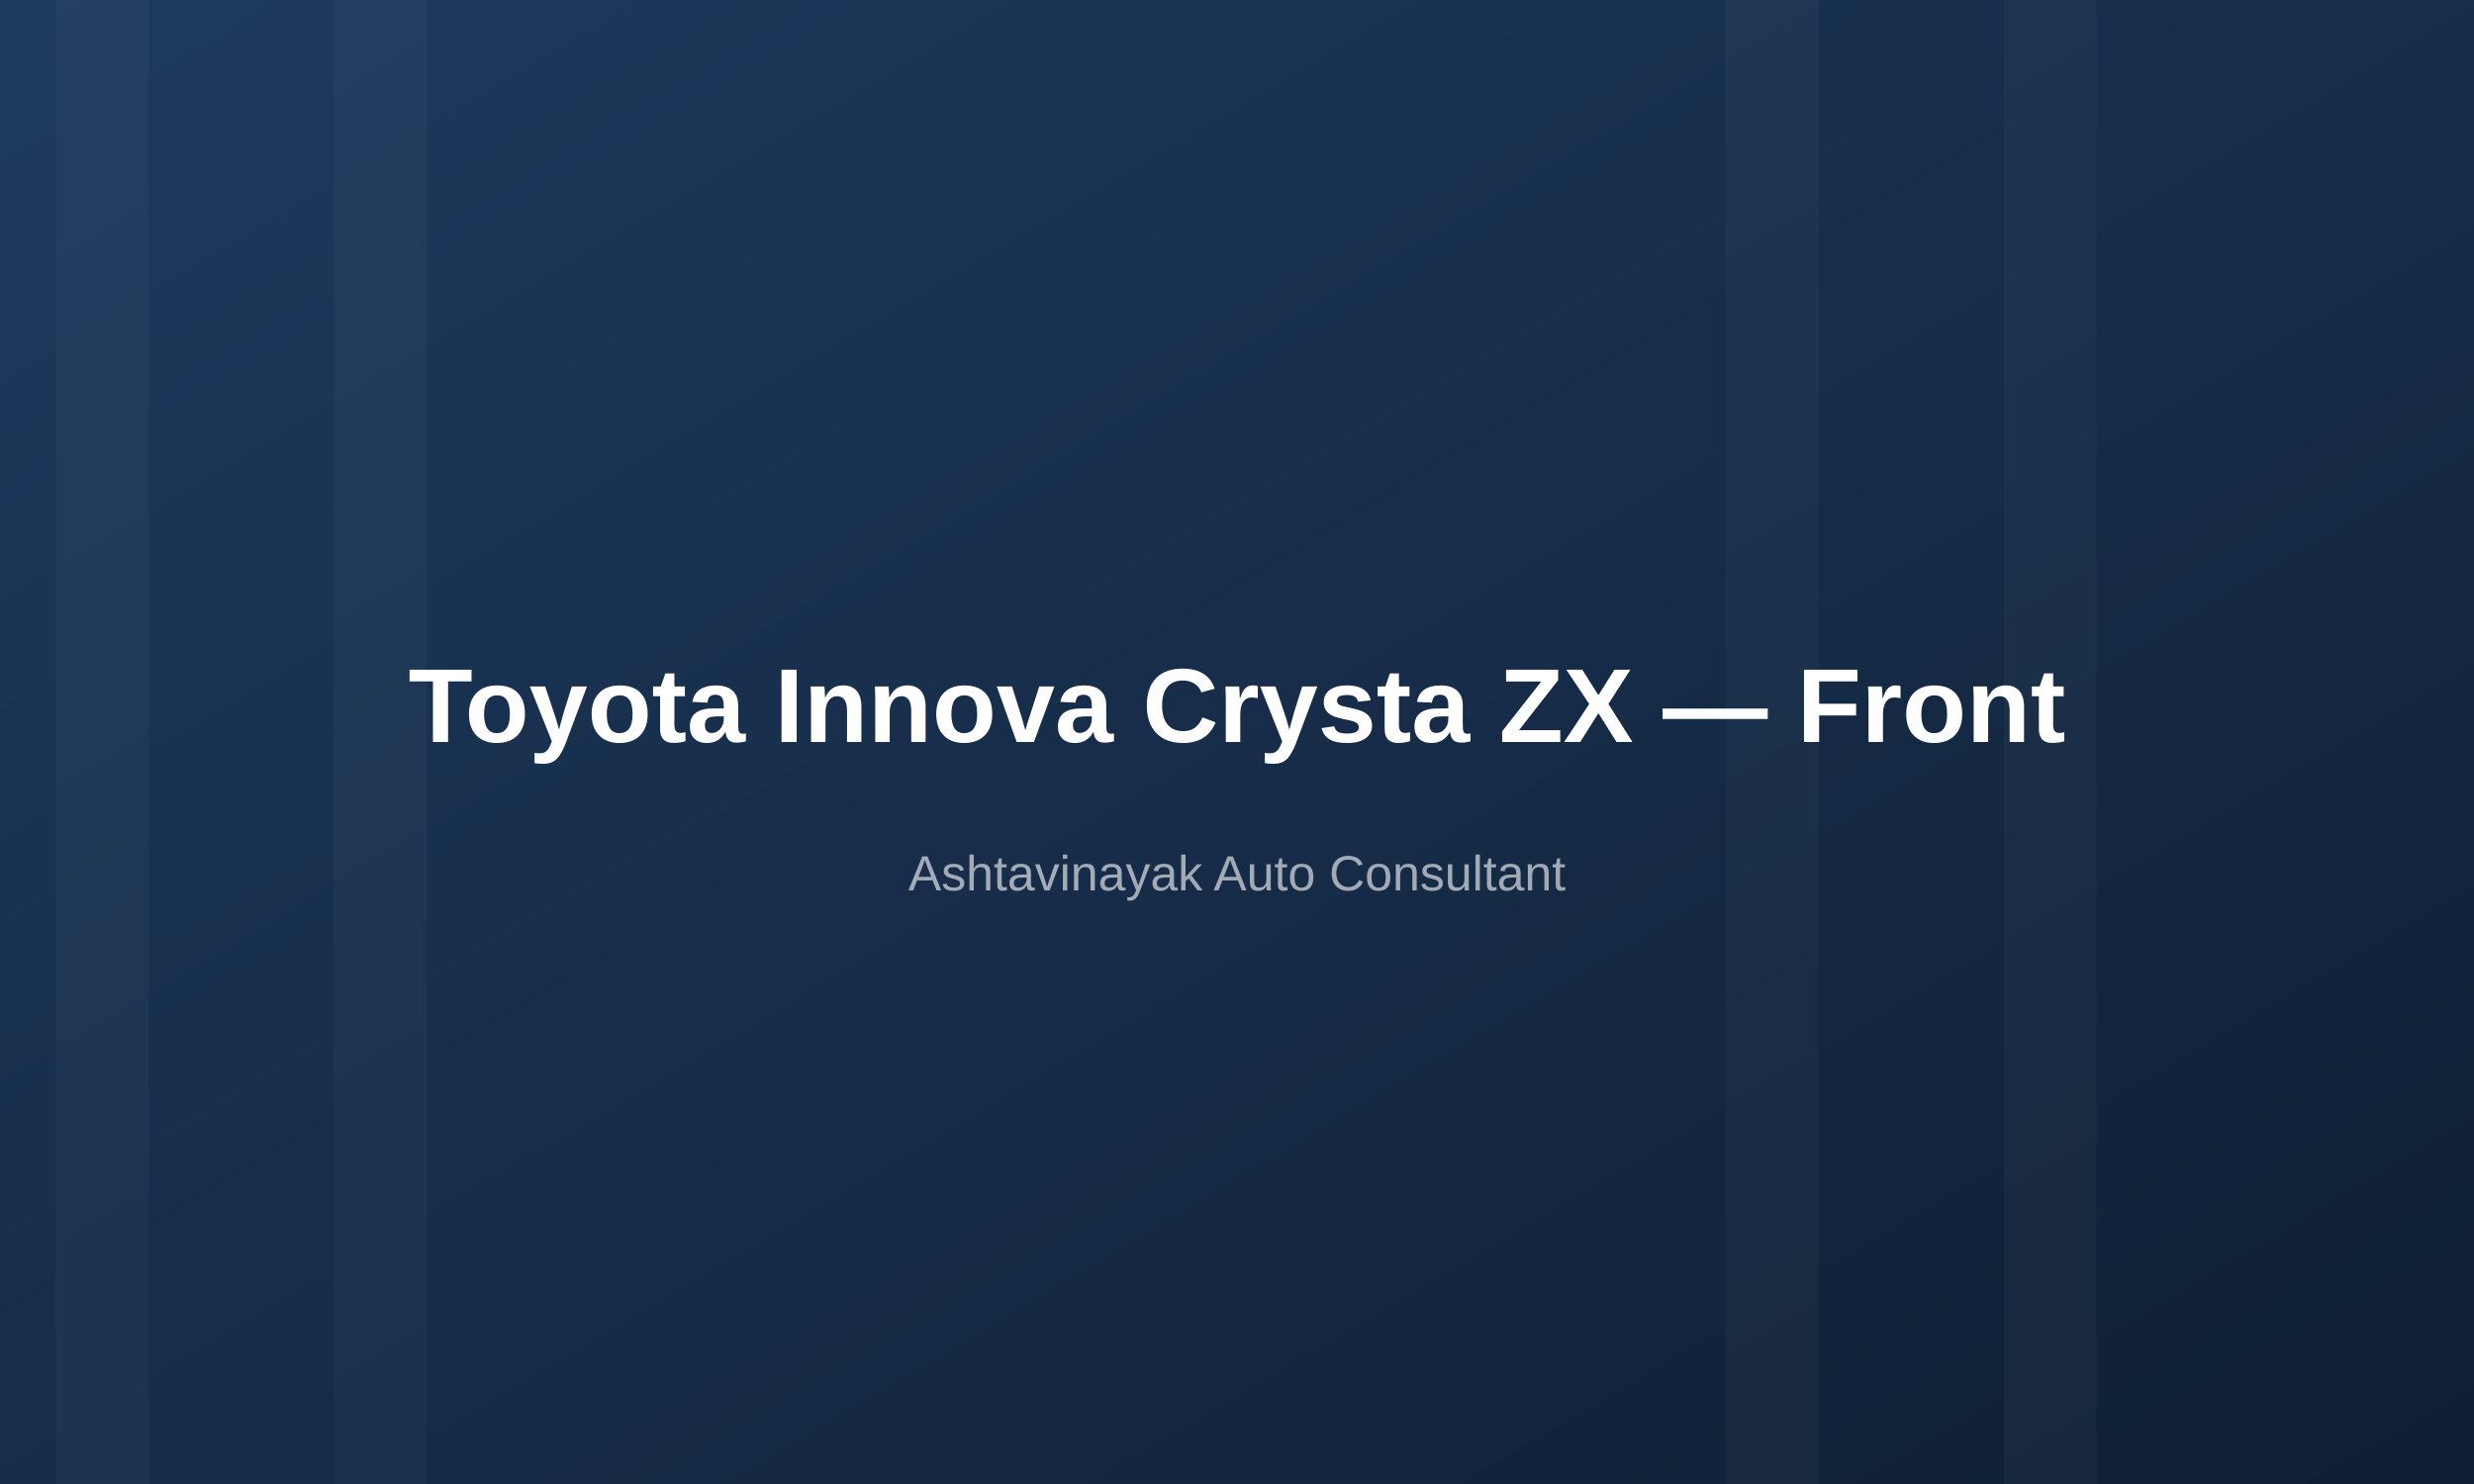
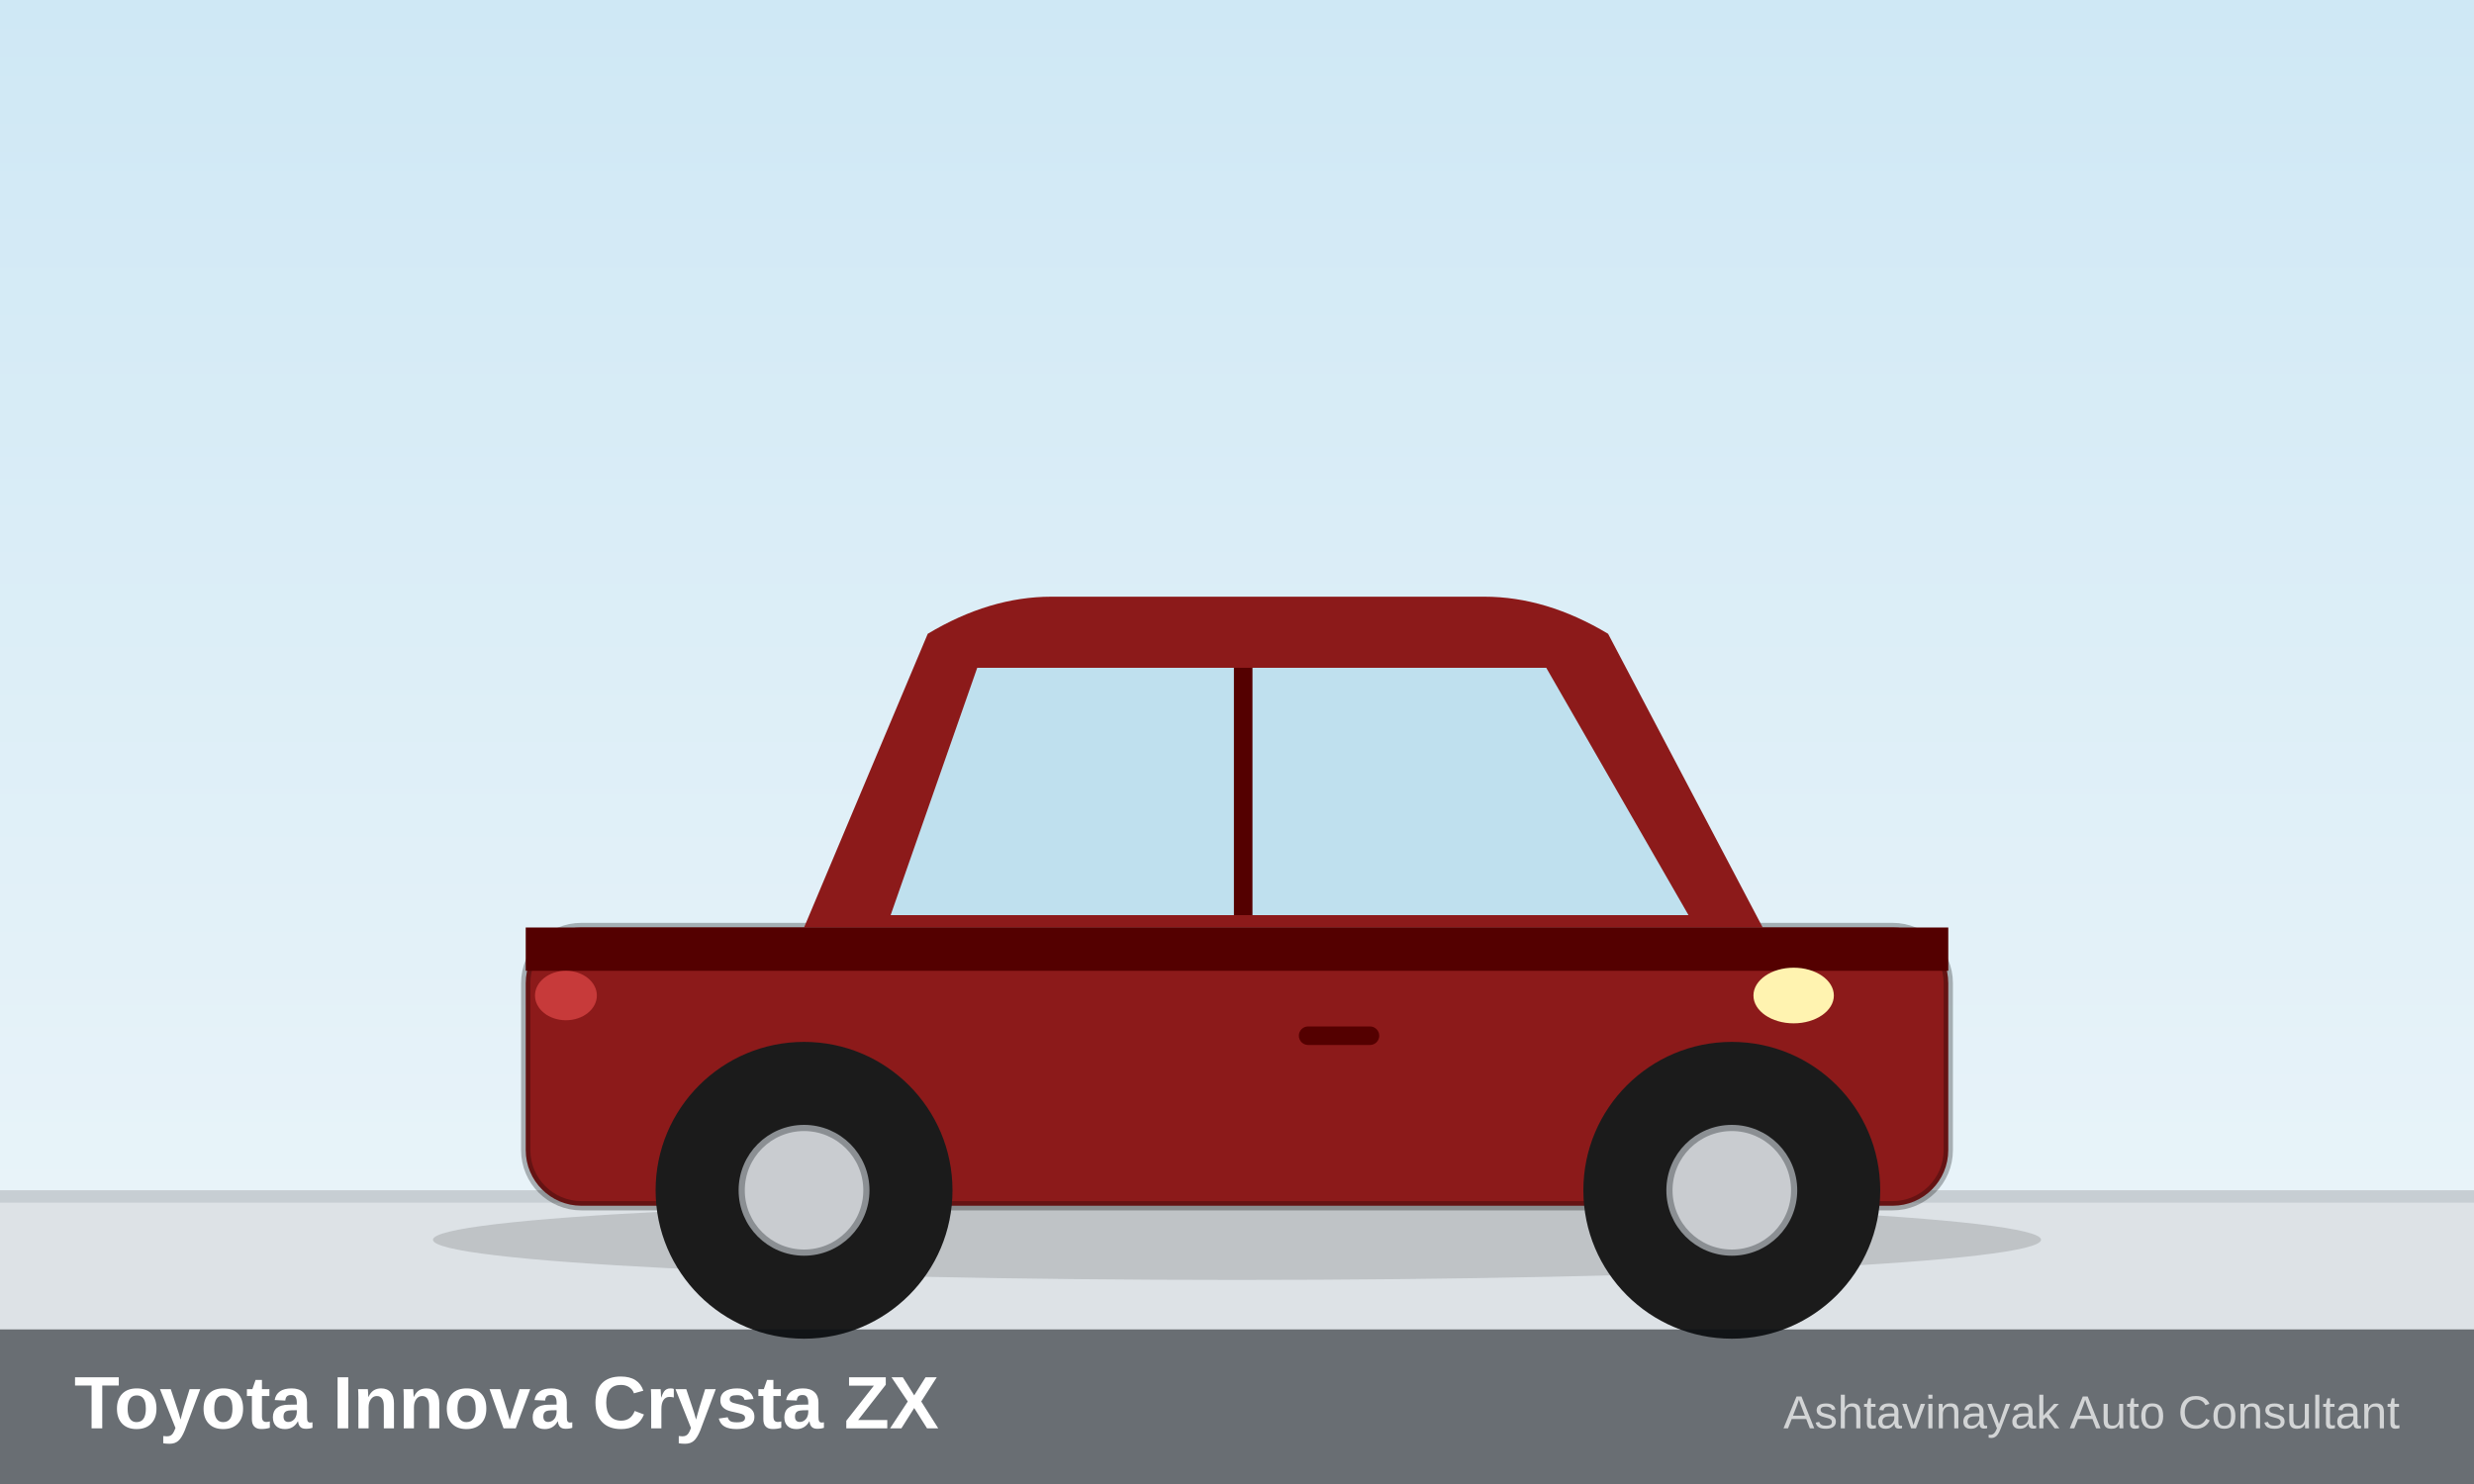
<svg xmlns="http://www.w3.org/2000/svg" width="800" height="480" viewBox="0 0 800 480">
  <defs>
-     <linearGradient id="g54" x1="0" y1="0" x2="1" y2="1">
-       <stop offset="0" stop-color="#1e3a5f" />
-       <stop offset="1" stop-color="#0f1f33" />
+     <linearGradient id="sky" x1="0" y1="0" x2="0" y2="1">
+       <stop offset="0" stop-color="#cfe8f5" />
+       <stop offset="1" stop-color="#eef6fa" />
    </linearGradient>
  </defs>
-   <rect width="800" height="480" fill="url(#g54)" />
-   <rect x="558" y="0" width="30" height="480" fill="white" opacity="0.03" />
-   <rect x="648" y="0" width="30" height="480" fill="white" opacity="0.03" />
-   <rect x="18" y="0" width="30" height="480" fill="white" opacity="0.03" />
-   <rect x="108" y="0" width="30" height="480" fill="white" opacity="0.03" />
-   <text x="50%" y="50%" text-anchor="middle" font-family="Arial, sans-serif" font-size="34" font-weight="700" fill="white">Toyota Innova Crysta ZX — Front</text>
-   <text x="50%" y="60%" text-anchor="middle" font-family="Arial, sans-serif" font-size="16" fill="rgba(255,255,255,0.6)">Ashtavinayak Auto Consultant</text>
+   <rect width="800" height="480" fill="url(#sky)" />
+   <rect x="0" y="385" width="800" height="95" fill="#dde2e6" />
+   <rect x="0" y="385" width="800" height="4" fill="#c7ced3" />
+   <ellipse cx="400" cy="401" rx="260" ry="13" fill="#000" opacity="0.14" />
+   <rect x="170" y="300" width="460" height="90" rx="18" fill="#8c1a1a" stroke="rgba(0,0,0,0.28)" stroke-width="3" />
+   <path d="M 260,300 L 300,205 Q 320,193 340,193 L 480,193 Q 500,193 520,205 L 570,300 Z" fill="#8c1a1a" />
+   <path d="M 288,296 L 316,216 L 500,216 L 546,296 Z" fill="#bfe0ee" />
+   <line x1="402" y1="216" x2="402" y2="296" stroke="#540000" stroke-width="6" />
+   <rect x="170" y="300" width="460" height="14" fill="#540000" />
+   <rect x="420" y="332" width="26" height="6" rx="3" fill="#540000" />
+   <ellipse cx="580" cy="322" rx="13" ry="9" fill="#fff3b0" />
+   <ellipse cx="183" cy="322" rx="10" ry="8" fill="#c73a3a" />
+   <circle cx="260" cy="385" r="48" fill="#1b1b1b" />
+   <circle cx="260" cy="385" r="20.16" fill="#c9ccd0" />
+   <circle cx="260" cy="385" r="20.16" fill="none" stroke="#8b8f93" stroke-width="2" />
+   <circle cx="560" cy="385" r="48" fill="#1b1b1b" />
+   <circle cx="560" cy="385" r="20.16" fill="#c9ccd0" />
+   <circle cx="560" cy="385" r="20.16" fill="none" stroke="#8b8f93" stroke-width="2" />
+   <rect x="0" y="430" width="800" height="50" fill="rgba(10,15,20,0.55)" />
+   <text x="24" y="462" font-family="Arial, sans-serif" font-size="24" font-weight="700" fill="white">Toyota Innova Crysta ZX</text>
+   <text x="776" y="462" text-anchor="end" font-family="Arial, sans-serif" font-size="15" fill="rgba(255,255,255,0.7)">Ashtavinayak Auto Consultant</text>
</svg>
